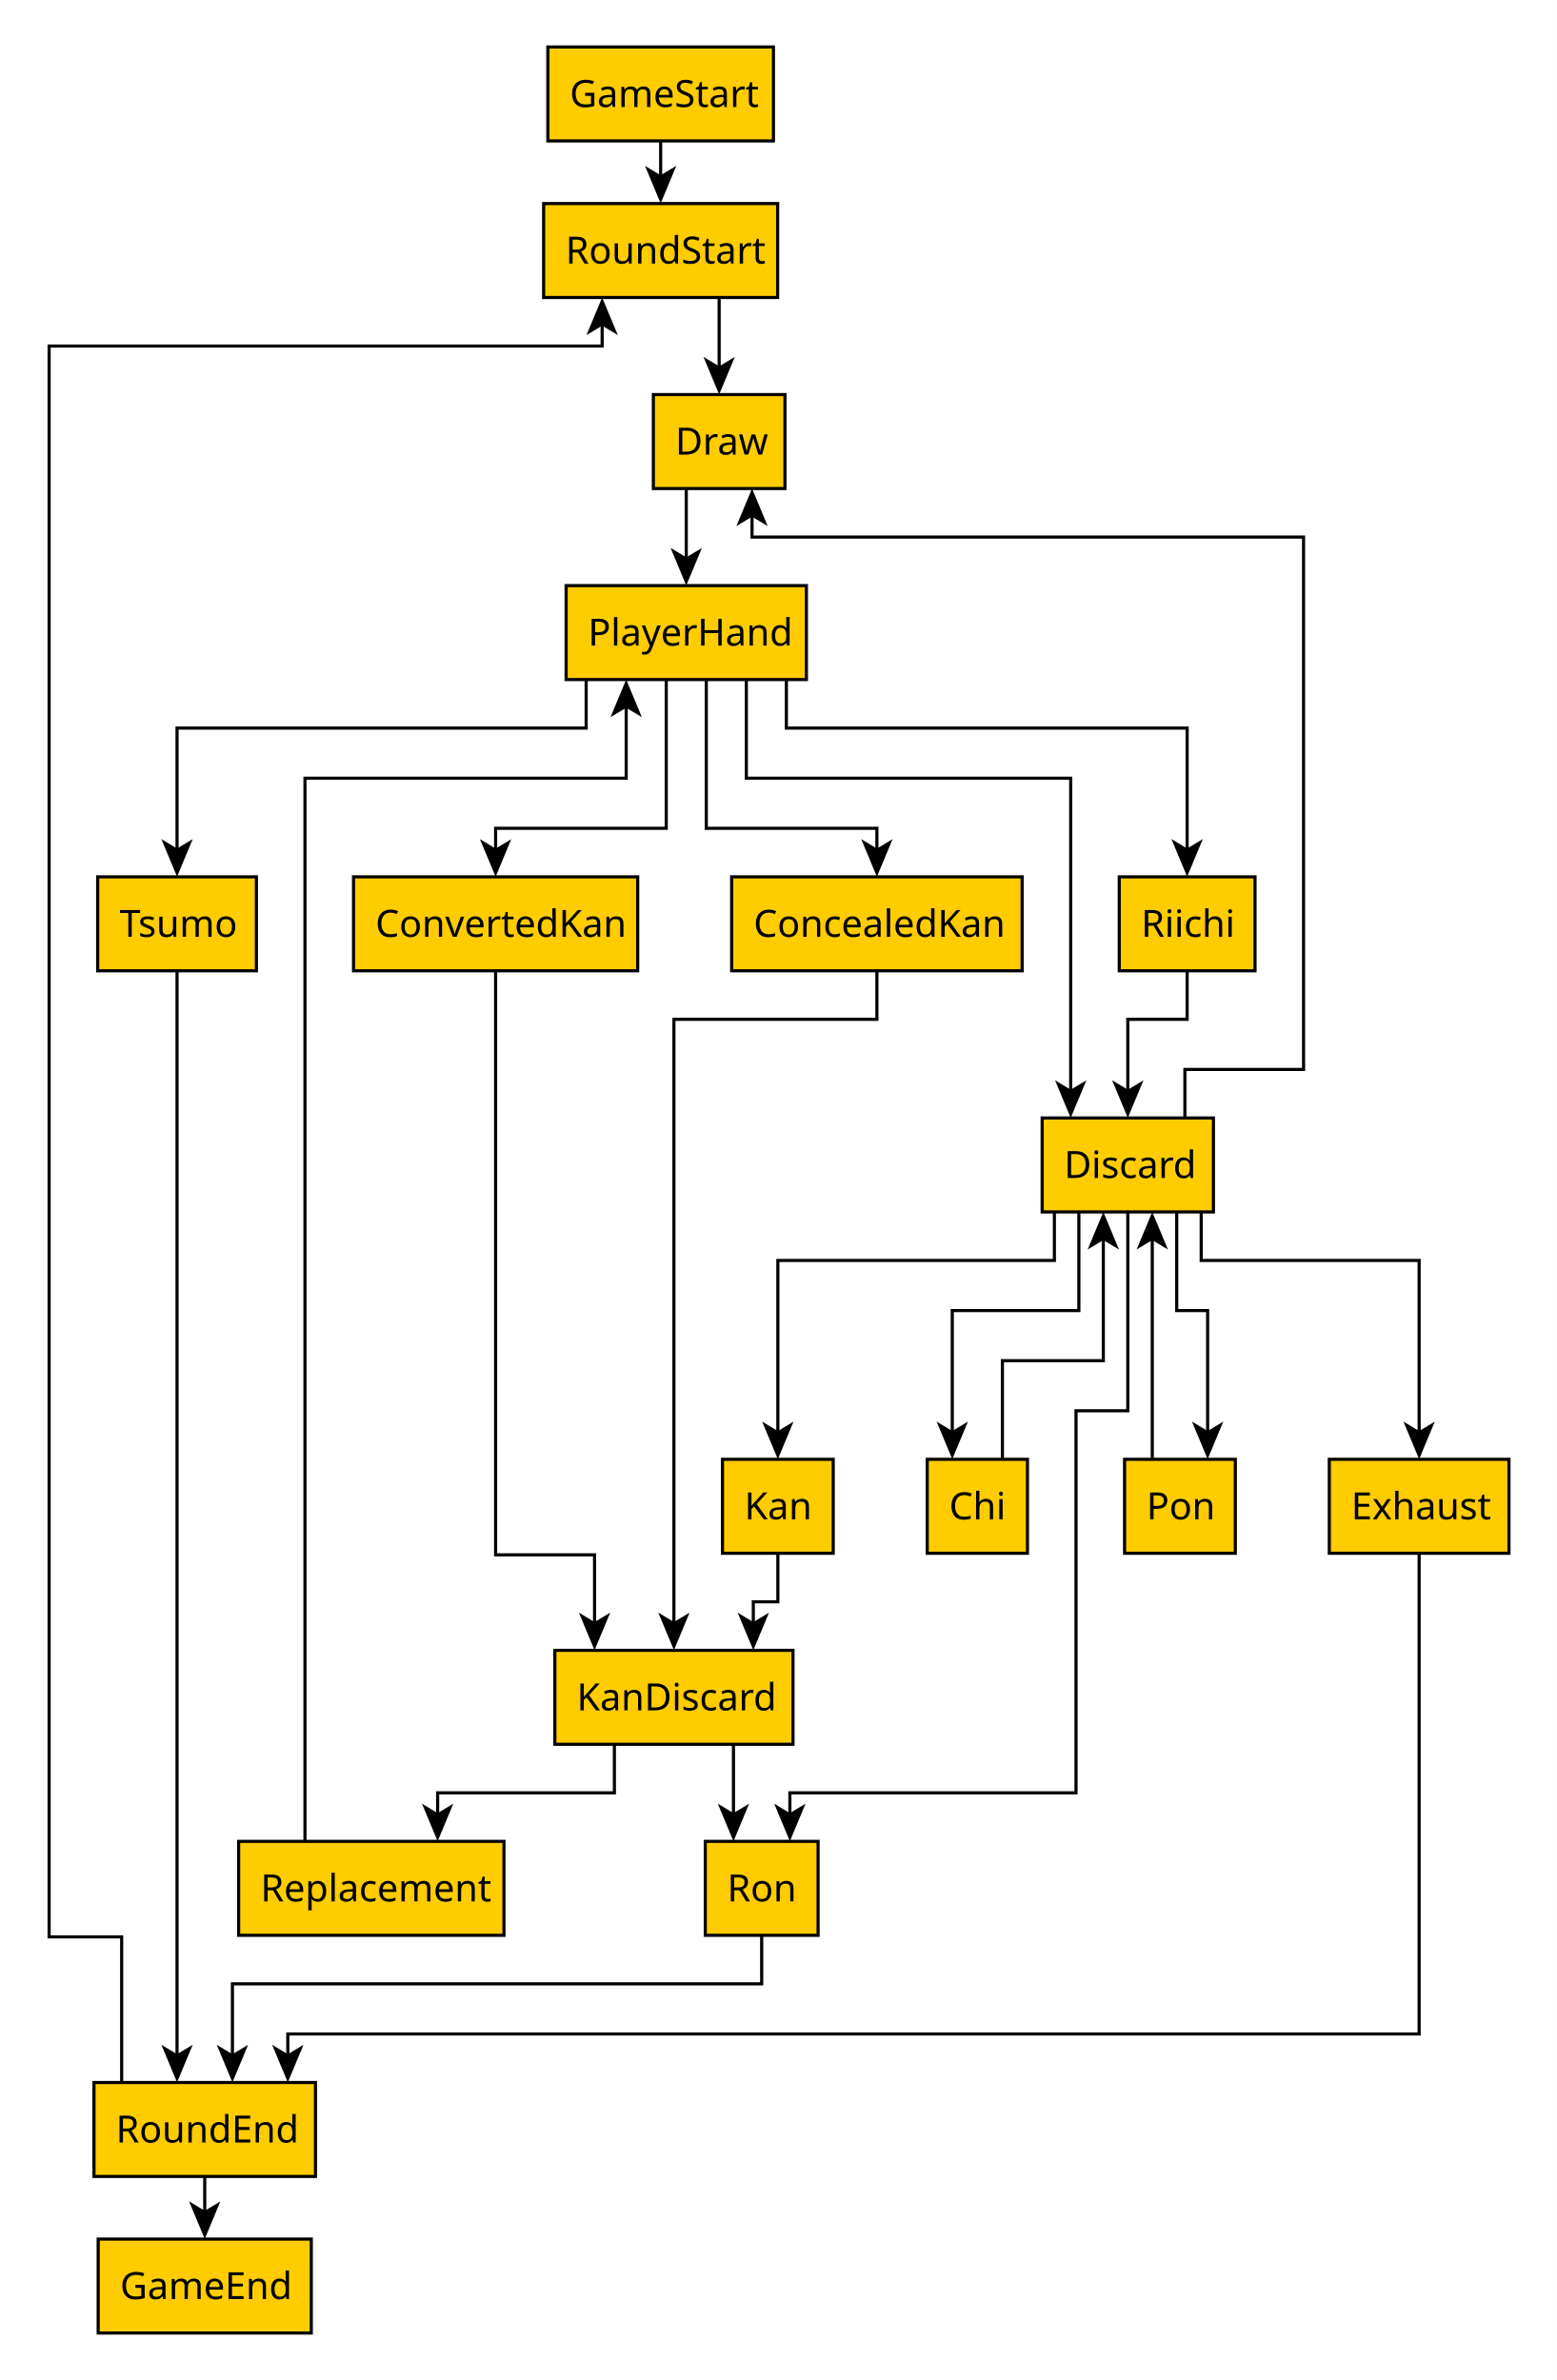
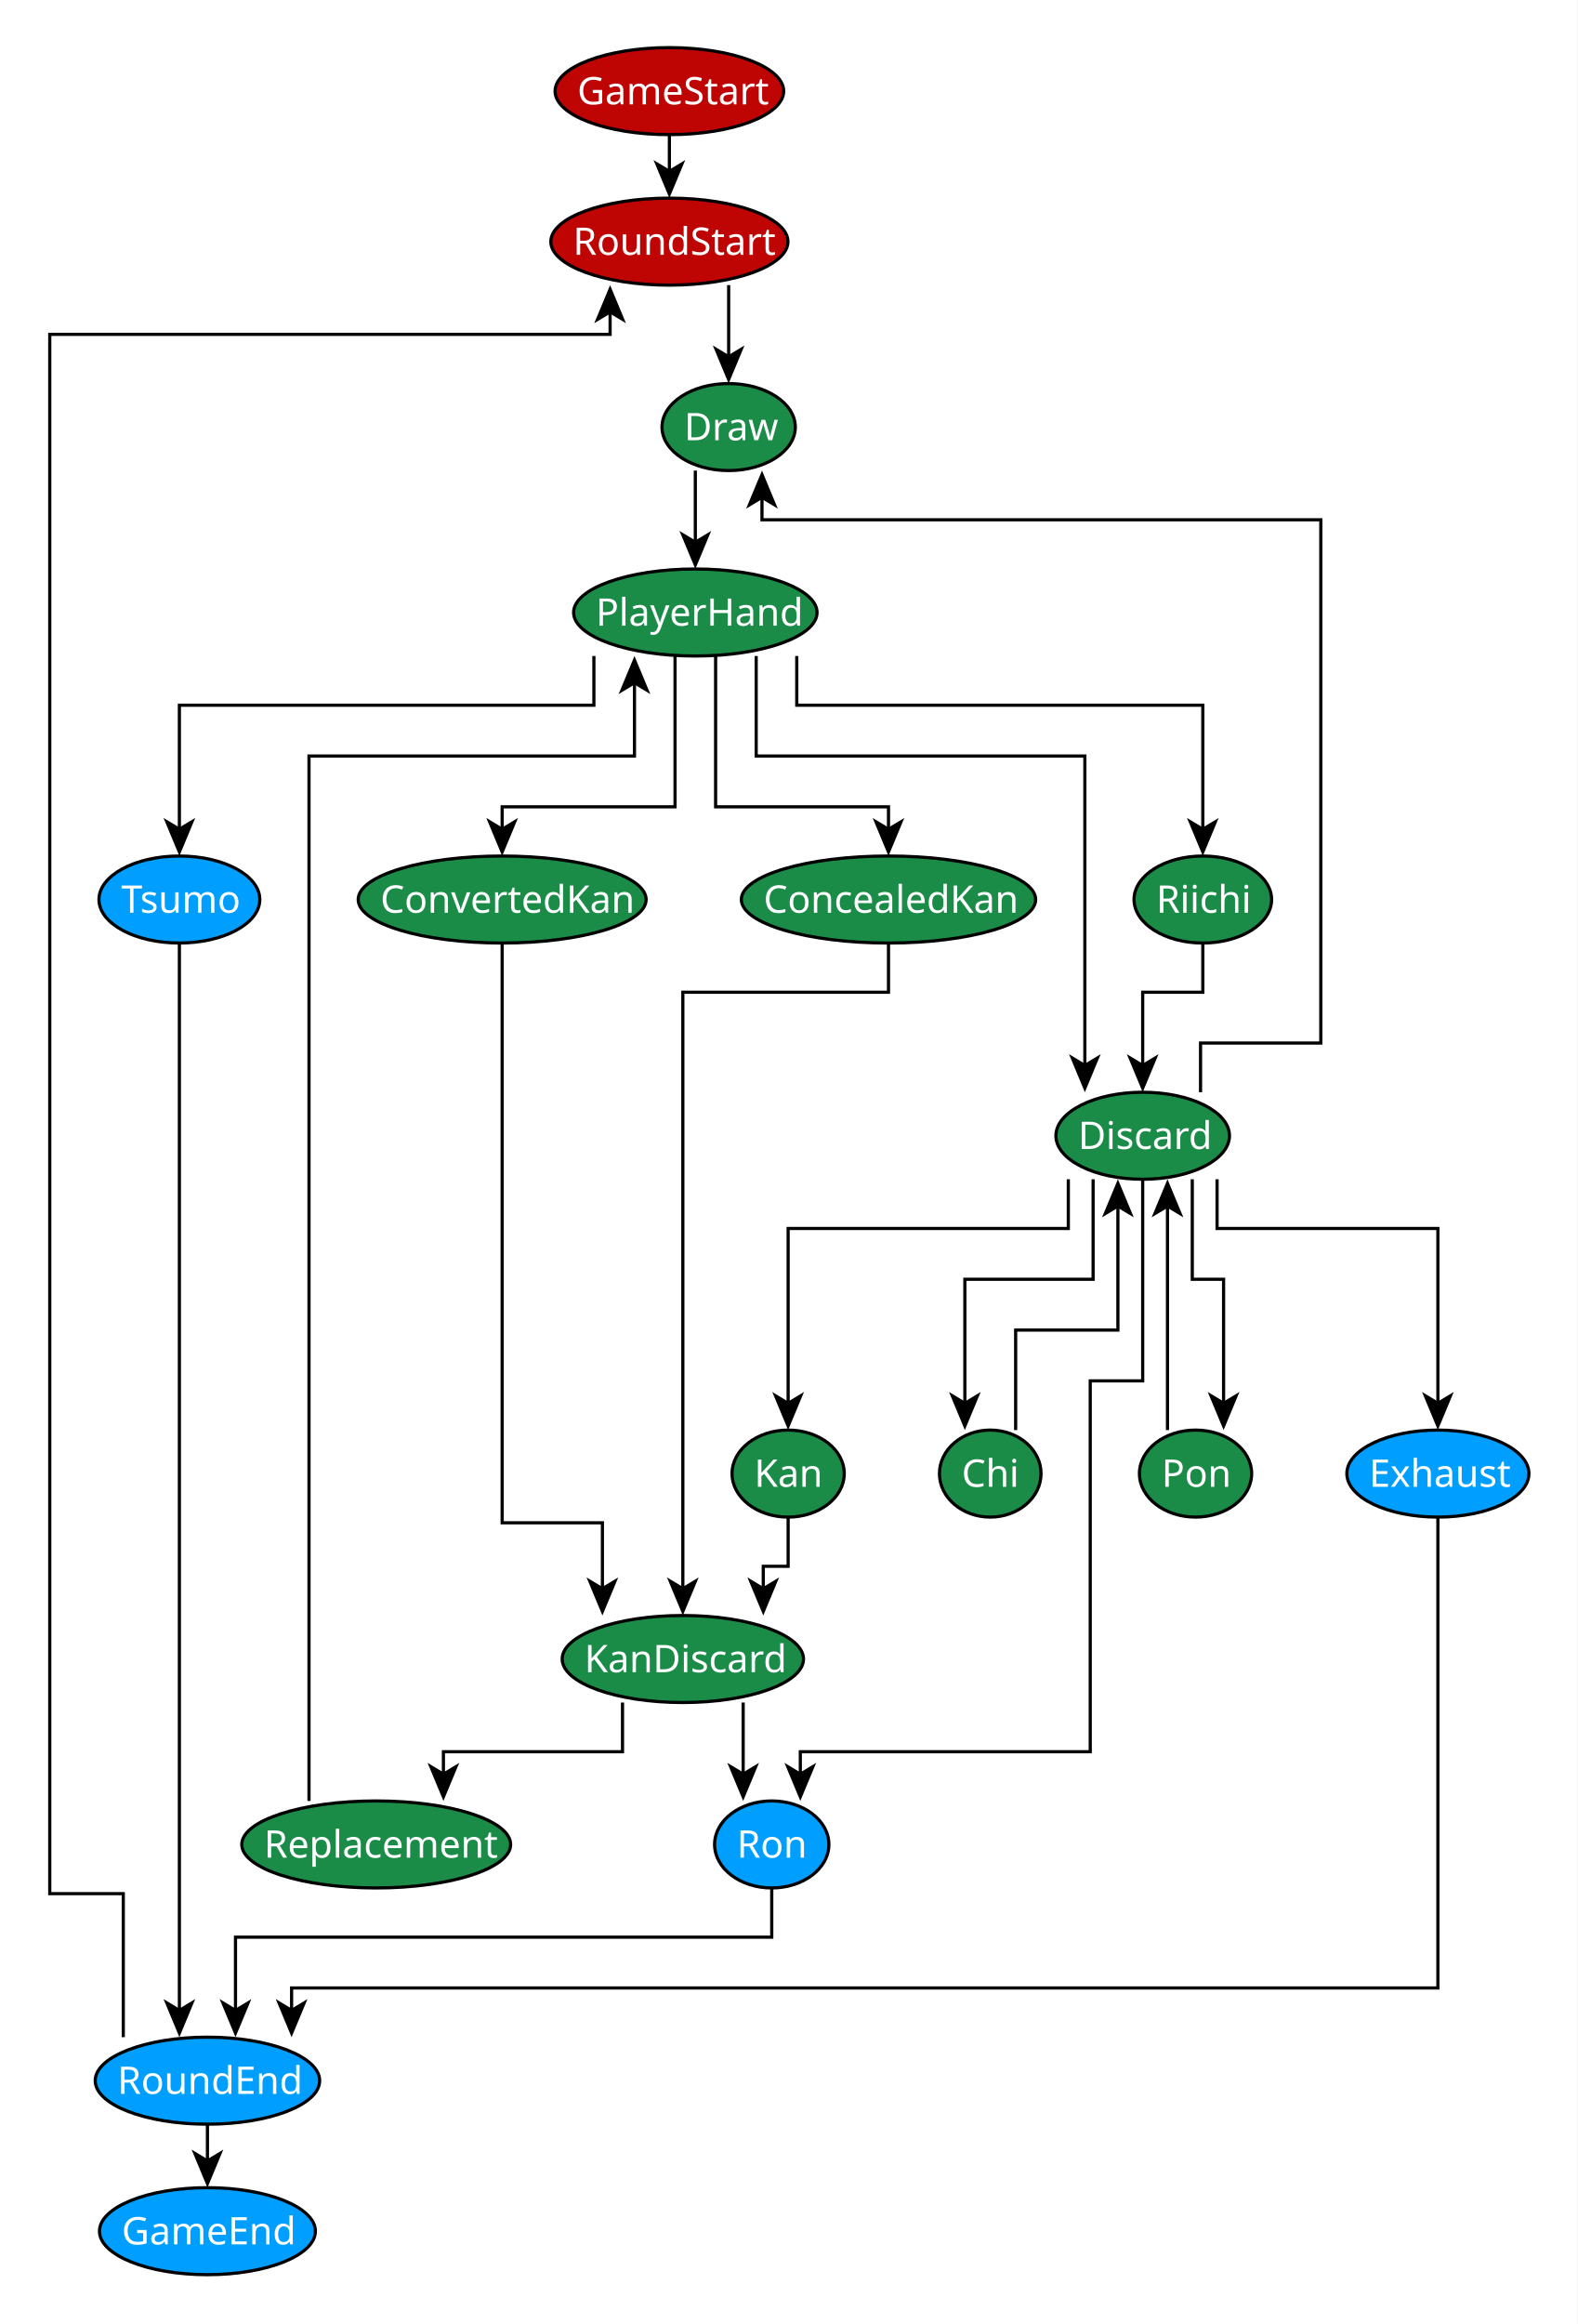
- <svg xmlns="http://www.w3.org/2000/svg" fill-opacity="1" color-rendering="auto" color-interpolation="auto" text-rendering="auto" stroke="black" stroke-linecap="square" width="497" stroke-miterlimit="10" shape-rendering="auto" stroke-opacity="1" fill="black" stroke-dasharray="none" font-weight="normal" stroke-width="1" height="760" font-family="'Dialog'" font-style="normal" stroke-linejoin="miter" font-size="12px" stroke-dashoffset="0" image-rendering="auto">
+ <svg xmlns="http://www.w3.org/2000/svg" fill-opacity="1" color-rendering="auto" color-interpolation="auto" text-rendering="auto" stroke="black" stroke-linecap="square" width="497" stroke-miterlimit="10" shape-rendering="auto" stroke-opacity="1" fill="black" stroke-dasharray="none" font-weight="normal" stroke-width="1" height="732" font-family="'Dialog'" font-style="normal" stroke-linejoin="miter" font-size="12px" stroke-dashoffset="0" image-rendering="auto">
  <defs id="genericDefs" />
  <g>
    <defs id="defs1">
      <clipPath clipPathUnits="userSpaceOnUse" id="clipPath1">
-         <path d="M0 0 L497 0 L497 760 L0 760 L0 0 Z" />
+         <path d="M0 0 L497 0 L497 732 L0 732 L0 0 Z" />
      </clipPath>
      <clipPath clipPathUnits="userSpaceOnUse" id="clipPath2">
-         <path d="M-10 -15 L487 -15 L487 745 L-10 745 L-10 -15 Z" />
+         <path d="M-10 -15 L487 -15 L487 717 L-10 717 L-10 -15 Z" />
      </clipPath>
    </defs>
    <g fill="white" text-rendering="geometricPrecision" shape-rendering="geometricPrecision" transform="translate(10,15)" stroke="white">
-       <rect x="-10" width="497" height="760" y="-15" clip-path="url(#clipPath2)" stroke="none" />
+       <rect x="-10" width="497" height="732" y="-15" clip-path="url(#clipPath2)" stroke="none" />
    </g>
-     <g fill="rgb(255,204,0)" text-rendering="geometricPrecision" shape-rendering="geometricPrecision" transform="matrix(1,0,0,1,10,15)" stroke="rgb(255,204,0)">
-       <rect x="164.889" width="72.019" height="30" y="0" clip-path="url(#clipPath2)" stroke="none" />
+     <g fill="rgb(191,4,4)" text-rendering="geometricPrecision" shape-rendering="geometricPrecision" transform="matrix(1,0,0,1,10,15)" stroke="rgb(191,4,4)">
+       <ellipse rx="36.01" ry="13.703" clip-path="url(#clipPath2)" cx="200.899" cy="13.703" stroke="none" />
    </g>
    <g text-rendering="geometricPrecision" stroke-miterlimit="1.45" shape-rendering="geometricPrecision" transform="matrix(1,0,0,1,10,15)" stroke-linecap="butt">
-       <rect fill="none" x="164.889" width="72.019" height="30" y="0" clip-path="url(#clipPath2)" />
-       <text x="171.889" xml:space="preserve" y="19.16" clip-path="url(#clipPath2)" font-family="sans-serif" stroke="none">GameStart</text>
+       <ellipse rx="36.01" fill="none" ry="13.703" clip-path="url(#clipPath2)" cx="200.899" cy="13.703" />
+       <text x="171.889" y="17.863" clip-path="url(#clipPath2)" fill="white" font-family="sans-serif" stroke="none" xml:space="preserve">GameStart</text>
    </g>
-     <g fill="rgb(255,204,0)" text-rendering="geometricPrecision" shape-rendering="geometricPrecision" transform="matrix(1,0,0,1,10,15)" stroke="rgb(255,204,0)">
-       <rect x="21.342" width="68.029" height="30" y="700" clip-path="url(#clipPath2)" stroke="none" />
+     <g fill="rgb(0,158,255)" text-rendering="geometricPrecision" shape-rendering="geometricPrecision" transform="matrix(1,0,0,1,10,15)" stroke="rgb(0,158,255)">
+       <ellipse rx="34.015" ry="13.703" clip-path="url(#clipPath2)" cx="55.357" cy="687.766" stroke="none" />
    </g>
    <g text-rendering="geometricPrecision" stroke-miterlimit="1.45" shape-rendering="geometricPrecision" transform="matrix(1,0,0,1,10,15)" stroke-linecap="butt">
-       <rect fill="none" x="21.342" width="68.029" height="30" y="700" clip-path="url(#clipPath2)" />
-       <text x="28.342" xml:space="preserve" y="719.16" clip-path="url(#clipPath2)" font-family="sans-serif" stroke="none">GameEnd</text>
+       <ellipse rx="34.015" fill="none" ry="13.703" clip-path="url(#clipPath2)" cx="55.357" cy="687.766" />
+       <text x="28.342" y="691.926" clip-path="url(#clipPath2)" fill="white" font-family="sans-serif" stroke="none" xml:space="preserve">GameEnd</text>
    </g>
-     <g fill="rgb(255,204,0)" text-rendering="geometricPrecision" shape-rendering="geometricPrecision" transform="matrix(1,0,0,1,10,15)" stroke="rgb(255,204,0)">
-       <rect x="220.639" width="35.352" height="30" y="451" clip-path="url(#clipPath2)" stroke="none" />
+     <g fill="rgb(27,140,72)" text-rendering="geometricPrecision" shape-rendering="geometricPrecision" transform="matrix(1,0,0,1,10,15)" stroke="rgb(27,140,72)">
+       <ellipse rx="17.676" ry="13.703" clip-path="url(#clipPath2)" cx="238.315" cy="449.141" stroke="none" />
    </g>
    <g text-rendering="geometricPrecision" stroke-miterlimit="1.45" shape-rendering="geometricPrecision" transform="matrix(1,0,0,1,10,15)" stroke-linecap="butt">
-       <rect fill="none" x="220.639" width="35.352" height="30" y="451" clip-path="url(#clipPath2)" />
-       <text x="227.639" xml:space="preserve" y="470.16" clip-path="url(#clipPath2)" font-family="sans-serif" stroke="none">Kan</text>
+       <ellipse rx="17.676" fill="none" ry="13.703" clip-path="url(#clipPath2)" cx="238.315" cy="449.141" />
+       <text x="227.639" y="453.301" clip-path="url(#clipPath2)" fill="white" font-family="sans-serif" stroke="none" xml:space="preserve">Kan</text>
    </g>
-     <g fill="rgb(255,204,0)" text-rendering="geometricPrecision" shape-rendering="geometricPrecision" transform="matrix(1,0,0,1,10,15)" stroke="rgb(255,204,0)">
-       <rect x="167.126" width="76.027" height="30" y="512" clip-path="url(#clipPath2)" stroke="none" />
+     <g fill="rgb(27,140,72)" text-rendering="geometricPrecision" shape-rendering="geometricPrecision" transform="matrix(1,0,0,1,10,15)" stroke="rgb(27,140,72)">
+       <ellipse rx="38.014" ry="13.703" clip-path="url(#clipPath2)" cx="205.139" cy="507.547" stroke="none" />
    </g>
    <g text-rendering="geometricPrecision" stroke-miterlimit="1.45" shape-rendering="geometricPrecision" transform="matrix(1,0,0,1,10,15)" stroke-linecap="butt">
-       <rect fill="none" x="167.126" width="76.027" height="30" y="512" clip-path="url(#clipPath2)" />
-       <text x="174.126" xml:space="preserve" y="531.16" clip-path="url(#clipPath2)" font-family="sans-serif" stroke="none">KanDiscard</text>
+       <ellipse rx="38.014" fill="none" ry="13.703" clip-path="url(#clipPath2)" cx="205.139" cy="507.547" />
+       <text x="174.126" y="511.707" clip-path="url(#clipPath2)" fill="white" font-family="sans-serif" stroke="none" xml:space="preserve">KanDiscard</text>
    </g>
-     <g fill="rgb(255,204,0)" text-rendering="geometricPrecision" shape-rendering="geometricPrecision" transform="matrix(1,0,0,1,10,15)" stroke="rgb(255,204,0)">
-       <rect x="223.572" width="92.727" height="30" y="265" clip-path="url(#clipPath2)" stroke="none" />
+     <g fill="rgb(27,140,72)" text-rendering="geometricPrecision" shape-rendering="geometricPrecision" transform="matrix(1,0,0,1,10,15)" stroke="rgb(27,140,72)">
+       <ellipse rx="46.363" ry="13.703" clip-path="url(#clipPath2)" cx="269.935" cy="268.328" stroke="none" />
    </g>
    <g text-rendering="geometricPrecision" stroke-miterlimit="1.45" shape-rendering="geometricPrecision" transform="matrix(1,0,0,1,10,15)" stroke-linecap="butt">
-       <rect fill="none" x="223.572" width="92.727" height="30" y="265" clip-path="url(#clipPath2)" />
-       <text x="230.572" xml:space="preserve" y="284.16" clip-path="url(#clipPath2)" font-family="sans-serif" stroke="none">ConcealedKan</text>
+       <ellipse rx="46.363" fill="none" ry="13.703" clip-path="url(#clipPath2)" cx="269.935" cy="268.328" />
+       <text x="230.572" y="272.488" clip-path="url(#clipPath2)" fill="white" font-family="sans-serif" stroke="none" xml:space="preserve">ConcealedKan</text>
    </g>
-     <g fill="rgb(255,204,0)" text-rendering="geometricPrecision" shape-rendering="geometricPrecision" transform="matrix(1,0,0,1,10,15)" stroke="rgb(255,204,0)">
-       <rect x="102.855" width="90.717" height="30" y="265" clip-path="url(#clipPath2)" stroke="none" />
+     <g fill="rgb(27,140,72)" text-rendering="geometricPrecision" shape-rendering="geometricPrecision" transform="matrix(1,0,0,1,10,15)" stroke="rgb(27,140,72)">
+       <ellipse rx="45.358" ry="13.703" clip-path="url(#clipPath2)" cx="148.214" cy="268.328" stroke="none" />
    </g>
    <g text-rendering="geometricPrecision" stroke-miterlimit="1.45" shape-rendering="geometricPrecision" transform="matrix(1,0,0,1,10,15)" stroke-linecap="butt">
-       <rect fill="none" x="102.855" width="90.717" height="30" y="265" clip-path="url(#clipPath2)" />
-       <text x="109.855" xml:space="preserve" y="284.16" clip-path="url(#clipPath2)" font-family="sans-serif" stroke="none">ConvertedKan</text>
+       <ellipse rx="45.358" fill="none" ry="13.703" clip-path="url(#clipPath2)" cx="148.214" cy="268.328" />
+       <text x="109.855" y="272.488" clip-path="url(#clipPath2)" fill="white" font-family="sans-serif" stroke="none" xml:space="preserve">ConvertedKan</text>
    </g>
-     <g fill="rgb(255,204,0)" text-rendering="geometricPrecision" shape-rendering="geometricPrecision" transform="matrix(1,0,0,1,10,15)" stroke="rgb(255,204,0)">
-       <rect x="66.178" width="84.705" height="30" y="573" clip-path="url(#clipPath2)" stroke="none" />
+     <g fill="rgb(27,140,72)" text-rendering="geometricPrecision" shape-rendering="geometricPrecision" transform="matrix(1,0,0,1,10,15)" stroke="rgb(27,140,72)">
+       <ellipse rx="42.352" ry="13.703" clip-path="url(#clipPath2)" cx="108.531" cy="565.953" stroke="none" />
    </g>
    <g text-rendering="geometricPrecision" stroke-miterlimit="1.45" shape-rendering="geometricPrecision" transform="matrix(1,0,0,1,10,15)" stroke-linecap="butt">
-       <rect fill="none" x="66.178" width="84.705" height="30" y="573" clip-path="url(#clipPath2)" />
-       <text x="73.178" xml:space="preserve" y="592.16" clip-path="url(#clipPath2)" font-family="sans-serif" stroke="none">Replacement</text>
+       <ellipse rx="42.352" fill="none" ry="13.703" clip-path="url(#clipPath2)" cx="108.531" cy="565.953" />
+       <text x="73.178" y="570.113" clip-path="url(#clipPath2)" fill="white" font-family="sans-serif" stroke="none" xml:space="preserve">Replacement</text>
    </g>
-     <g fill="rgb(255,204,0)" text-rendering="geometricPrecision" shape-rendering="geometricPrecision" transform="matrix(1,0,0,1,10,15)" stroke="rgb(255,204,0)">
-       <rect x="215.143" width="36.014" height="30" y="573" clip-path="url(#clipPath2)" stroke="none" />
+     <g fill="rgb(0,158,255)" text-rendering="geometricPrecision" shape-rendering="geometricPrecision" transform="matrix(1,0,0,1,10,15)" stroke="rgb(0,158,255)">
+       <ellipse rx="18.007" ry="13.703" clip-path="url(#clipPath2)" cx="233.15" cy="565.953" stroke="none" />
    </g>
    <g text-rendering="geometricPrecision" stroke-miterlimit="1.45" shape-rendering="geometricPrecision" transform="matrix(1,0,0,1,10,15)" stroke-linecap="butt">
-       <rect fill="none" x="215.143" width="36.014" height="30" y="573" clip-path="url(#clipPath2)" />
-       <text x="222.143" xml:space="preserve" y="592.16" clip-path="url(#clipPath2)" font-family="sans-serif" stroke="none">Ron</text>
+       <ellipse rx="18.007" fill="none" ry="13.703" clip-path="url(#clipPath2)" cx="233.15" cy="565.953" />
+       <text x="222.143" y="570.113" clip-path="url(#clipPath2)" fill="white" font-family="sans-serif" stroke="none" xml:space="preserve">Ron</text>
    </g>
-     <g fill="rgb(255,204,0)" text-rendering="geometricPrecision" shape-rendering="geometricPrecision" transform="matrix(1,0,0,1,10,15)" stroke="rgb(255,204,0)">
-       <rect x="198.574" width="42.002" height="30" y="111" clip-path="url(#clipPath2)" stroke="none" />
+     <g fill="rgb(27,140,72)" text-rendering="geometricPrecision" shape-rendering="geometricPrecision" transform="matrix(1,0,0,1,10,15)" stroke="rgb(27,140,72)">
+       <ellipse rx="21.001" ry="13.703" clip-path="url(#clipPath2)" cx="219.575" cy="119.516" stroke="none" />
    </g>
    <g text-rendering="geometricPrecision" stroke-miterlimit="1.45" shape-rendering="geometricPrecision" transform="matrix(1,0,0,1,10,15)" stroke-linecap="butt">
-       <rect fill="none" x="198.574" width="42.002" height="30" y="111" clip-path="url(#clipPath2)" />
-       <text x="205.574" xml:space="preserve" y="130.16" clip-path="url(#clipPath2)" font-family="sans-serif" stroke="none">Draw</text>
+       <ellipse rx="21.001" fill="none" ry="13.703" clip-path="url(#clipPath2)" cx="219.575" cy="119.516" />
+       <text x="205.574" y="123.676" clip-path="url(#clipPath2)" fill="white" font-family="sans-serif" stroke="none" xml:space="preserve">Draw</text>
    </g>
-     <g fill="rgb(255,204,0)" text-rendering="geometricPrecision" shape-rendering="geometricPrecision" transform="matrix(1,0,0,1,10,15)" stroke="rgb(255,204,0)">
-       <rect x="170.724" width="76.701" height="30" y="172" clip-path="url(#clipPath2)" stroke="none" />
+     <g fill="rgb(27,140,72)" text-rendering="geometricPrecision" shape-rendering="geometricPrecision" transform="matrix(1,0,0,1,10,15)" stroke="rgb(27,140,72)">
+       <ellipse rx="38.351" ry="13.703" clip-path="url(#clipPath2)" cx="209.074" cy="177.922" stroke="none" />
    </g>
    <g text-rendering="geometricPrecision" stroke-miterlimit="1.45" shape-rendering="geometricPrecision" transform="matrix(1,0,0,1,10,15)" stroke-linecap="butt">
-       <rect fill="none" x="170.724" width="76.701" height="30" y="172" clip-path="url(#clipPath2)" />
-       <text x="177.724" xml:space="preserve" y="191.16" clip-path="url(#clipPath2)" font-family="sans-serif" stroke="none">PlayerHand</text>
+       <ellipse rx="38.351" fill="none" ry="13.703" clip-path="url(#clipPath2)" cx="209.074" cy="177.922" />
+       <text x="177.724" y="182.082" clip-path="url(#clipPath2)" fill="white" font-family="sans-serif" stroke="none" xml:space="preserve">PlayerHand</text>
    </g>
-     <g fill="rgb(255,204,0)" text-rendering="geometricPrecision" shape-rendering="geometricPrecision" transform="matrix(1,0,0,1,10,15)" stroke="rgb(255,204,0)">
-       <rect x="348.997" width="35.352" height="30" y="451" clip-path="url(#clipPath2)" stroke="none" />
+     <g fill="rgb(27,140,72)" text-rendering="geometricPrecision" shape-rendering="geometricPrecision" transform="matrix(1,0,0,1,10,15)" stroke="rgb(27,140,72)">
+       <ellipse rx="17.676" ry="13.703" clip-path="url(#clipPath2)" cx="366.673" cy="449.141" stroke="none" />
    </g>
    <g text-rendering="geometricPrecision" stroke-miterlimit="1.45" shape-rendering="geometricPrecision" transform="matrix(1,0,0,1,10,15)" stroke-linecap="butt">
-       <rect fill="none" x="348.997" width="35.352" height="30" y="451" clip-path="url(#clipPath2)" />
-       <text x="355.997" xml:space="preserve" y="470.16" clip-path="url(#clipPath2)" font-family="sans-serif" stroke="none">Pon</text>
+       <ellipse rx="17.676" fill="none" ry="13.703" clip-path="url(#clipPath2)" cx="366.673" cy="449.141" />
+       <text x="355.997" y="453.301" clip-path="url(#clipPath2)" fill="white" font-family="sans-serif" stroke="none" xml:space="preserve">Pon</text>
    </g>
-     <g fill="rgb(255,204,0)" text-rendering="geometricPrecision" shape-rendering="geometricPrecision" transform="matrix(1,0,0,1,10,15)" stroke="rgb(255,204,0)">
-       <rect x="322.686" width="54.676" height="30" y="342" clip-path="url(#clipPath2)" stroke="none" />
+     <g fill="rgb(27,140,72)" text-rendering="geometricPrecision" shape-rendering="geometricPrecision" transform="matrix(1,0,0,1,10,15)" stroke="rgb(27,140,72)">
+       <ellipse rx="27.338" ry="13.703" clip-path="url(#clipPath2)" cx="350.024" cy="342.734" stroke="none" />
    </g>
    <g text-rendering="geometricPrecision" stroke-miterlimit="1.45" shape-rendering="geometricPrecision" transform="matrix(1,0,0,1,10,15)" stroke-linecap="butt">
-       <rect fill="none" x="322.686" width="54.676" height="30" y="342" clip-path="url(#clipPath2)" />
-       <text x="329.686" xml:space="preserve" y="361.16" clip-path="url(#clipPath2)" font-family="sans-serif" stroke="none">Discard</text>
+       <ellipse rx="27.338" fill="none" ry="13.703" clip-path="url(#clipPath2)" cx="350.024" cy="342.734" />
+       <text x="329.686" y="346.894" clip-path="url(#clipPath2)" fill="white" font-family="sans-serif" stroke="none" xml:space="preserve">Discard</text>
    </g>
-     <g fill="rgb(255,204,0)" text-rendering="geometricPrecision" shape-rendering="geometricPrecision" transform="matrix(1,0,0,1,10,15)" stroke="rgb(255,204,0)">
-       <rect x="285.991" width="32.006" height="30" y="451" clip-path="url(#clipPath2)" stroke="none" />
+     <g fill="rgb(27,140,72)" text-rendering="geometricPrecision" shape-rendering="geometricPrecision" transform="matrix(1,0,0,1,10,15)" stroke="rgb(27,140,72)">
+       <ellipse rx="16.003" ry="13.703" clip-path="url(#clipPath2)" cx="301.994" cy="449.141" stroke="none" />
    </g>
    <g text-rendering="geometricPrecision" stroke-miterlimit="1.45" shape-rendering="geometricPrecision" transform="matrix(1,0,0,1,10,15)" stroke-linecap="butt">
-       <rect fill="none" x="285.991" width="32.006" height="30" y="451" clip-path="url(#clipPath2)" />
-       <text x="292.991" xml:space="preserve" y="470.16" clip-path="url(#clipPath2)" font-family="sans-serif" stroke="none">Chi</text>
+       <ellipse rx="16.003" fill="none" ry="13.703" clip-path="url(#clipPath2)" cx="301.994" cy="449.141" />
+       <text x="292.991" y="453.301" clip-path="url(#clipPath2)" fill="white" font-family="sans-serif" stroke="none" xml:space="preserve">Chi</text>
    </g>
-     <g fill="rgb(255,204,0)" text-rendering="geometricPrecision" shape-rendering="geometricPrecision" transform="matrix(1,0,0,1,10,15)" stroke="rgb(255,204,0)">
-       <rect x="347.299" width="43.338" height="30" y="265" clip-path="url(#clipPath2)" stroke="none" />
+     <g fill="rgb(27,140,72)" text-rendering="geometricPrecision" shape-rendering="geometricPrecision" transform="matrix(1,0,0,1,10,15)" stroke="rgb(27,140,72)">
+       <ellipse rx="21.669" ry="13.703" clip-path="url(#clipPath2)" cx="368.968" cy="268.328" stroke="none" />
    </g>
    <g text-rendering="geometricPrecision" stroke-miterlimit="1.45" shape-rendering="geometricPrecision" transform="matrix(1,0,0,1,10,15)" stroke-linecap="butt">
-       <rect fill="none" x="347.299" width="43.338" height="30" y="265" clip-path="url(#clipPath2)" />
-       <text x="354.299" xml:space="preserve" y="284.16" clip-path="url(#clipPath2)" font-family="sans-serif" stroke="none">Riichi</text>
+       <ellipse rx="21.669" fill="none" ry="13.703" clip-path="url(#clipPath2)" cx="368.968" cy="268.328" />
+       <text x="354.299" y="272.488" clip-path="url(#clipPath2)" fill="white" font-family="sans-serif" stroke="none" xml:space="preserve">Riichi</text>
    </g>
-     <g fill="rgb(255,204,0)" text-rendering="geometricPrecision" shape-rendering="geometricPrecision" transform="matrix(1,0,0,1,10,15)" stroke="rgb(255,204,0)">
-       <rect x="414.349" width="57.359" height="30" y="451" clip-path="url(#clipPath2)" stroke="none" />
+     <g fill="rgb(0,158,255)" text-rendering="geometricPrecision" shape-rendering="geometricPrecision" transform="matrix(1,0,0,1,10,15)" stroke="rgb(0,158,255)">
+       <ellipse rx="28.68" ry="13.703" clip-path="url(#clipPath2)" cx="443.029" cy="449.141" stroke="none" />
    </g>
    <g text-rendering="geometricPrecision" stroke-miterlimit="1.45" shape-rendering="geometricPrecision" transform="matrix(1,0,0,1,10,15)" stroke-linecap="butt">
-       <rect fill="none" x="414.349" width="57.359" height="30" y="451" clip-path="url(#clipPath2)" />
-       <text x="421.349" xml:space="preserve" y="470.16" clip-path="url(#clipPath2)" font-family="sans-serif" stroke="none">Exhaust</text>
+       <ellipse rx="28.68" fill="none" ry="13.703" clip-path="url(#clipPath2)" cx="443.029" cy="449.141" />
+       <text x="421.349" y="453.301" clip-path="url(#clipPath2)" fill="white" font-family="sans-serif" stroke="none" xml:space="preserve">Exhaust</text>
    </g>
-     <g fill="rgb(255,204,0)" text-rendering="geometricPrecision" shape-rendering="geometricPrecision" transform="matrix(1,0,0,1,10,15)" stroke="rgb(255,204,0)">
-       <rect x="20" width="70.713" height="30" y="650" clip-path="url(#clipPath2)" stroke="none" />
+     <g fill="rgb(0,158,255)" text-rendering="geometricPrecision" shape-rendering="geometricPrecision" transform="matrix(1,0,0,1,10,15)" stroke="rgb(0,158,255)">
+       <ellipse rx="35.356" ry="13.703" clip-path="url(#clipPath2)" cx="55.357" cy="640.359" stroke="none" />
    </g>
    <g text-rendering="geometricPrecision" stroke-miterlimit="1.45" shape-rendering="geometricPrecision" transform="matrix(1,0,0,1,10,15)" stroke-linecap="butt">
-       <rect fill="none" x="20" width="70.713" height="30" y="650" clip-path="url(#clipPath2)" />
-       <text x="27" xml:space="preserve" y="669.16" clip-path="url(#clipPath2)" font-family="sans-serif" stroke="none">RoundEnd</text>
+       <ellipse rx="35.356" fill="none" ry="13.703" clip-path="url(#clipPath2)" cx="55.357" cy="640.359" />
+       <text x="27" y="644.519" clip-path="url(#clipPath2)" fill="white" font-family="sans-serif" stroke="none" xml:space="preserve">RoundEnd</text>
    </g>
-     <g fill="rgb(255,204,0)" text-rendering="geometricPrecision" shape-rendering="geometricPrecision" transform="matrix(1,0,0,1,10,15)" stroke="rgb(255,204,0)">
-       <rect x="21.18" width="50.674" height="30" y="265" clip-path="url(#clipPath2)" stroke="none" />
+     <g fill="rgb(0,158,255)" text-rendering="geometricPrecision" shape-rendering="geometricPrecision" transform="matrix(1,0,0,1,10,15)" stroke="rgb(0,158,255)">
+       <ellipse rx="25.337" ry="13.703" clip-path="url(#clipPath2)" cx="46.517" cy="268.328" stroke="none" />
    </g>
    <g text-rendering="geometricPrecision" stroke-miterlimit="1.45" shape-rendering="geometricPrecision" transform="matrix(1,0,0,1,10,15)" stroke-linecap="butt">
-       <rect fill="none" x="21.18" width="50.674" height="30" y="265" clip-path="url(#clipPath2)" />
-       <text x="28.18" xml:space="preserve" y="284.16" clip-path="url(#clipPath2)" font-family="sans-serif" stroke="none">Tsumo</text>
+       <ellipse rx="25.337" fill="none" ry="13.703" clip-path="url(#clipPath2)" cx="46.517" cy="268.328" />
+       <text x="28.18" y="272.488" clip-path="url(#clipPath2)" fill="white" font-family="sans-serif" stroke="none" xml:space="preserve">Tsumo</text>
    </g>
-     <g fill="rgb(255,204,0)" text-rendering="geometricPrecision" shape-rendering="geometricPrecision" transform="matrix(1,0,0,1,10,15)" stroke="rgb(255,204,0)">
-       <rect x="163.547" width="74.703" height="30" y="50" clip-path="url(#clipPath2)" stroke="none" />
+     <g fill="rgb(191,4,4)" text-rendering="geometricPrecision" shape-rendering="geometricPrecision" transform="matrix(1,0,0,1,10,15)" stroke="rgb(191,4,4)">
+       <ellipse rx="37.352" ry="13.703" clip-path="url(#clipPath2)" cx="200.899" cy="61.109" stroke="none" />
    </g>
    <g text-rendering="geometricPrecision" stroke-miterlimit="1.45" shape-rendering="geometricPrecision" transform="matrix(1,0,0,1,10,15)" stroke-linecap="butt">
-       <rect fill="none" x="163.547" width="74.703" height="30" y="50" clip-path="url(#clipPath2)" />
-       <text x="170.547" xml:space="preserve" y="69.16" clip-path="url(#clipPath2)" font-family="sans-serif" stroke="none">RoundStart</text>
-       <path fill="none" d="M238.315 481 L238.315 496.5 L230.482 496.5 L230.482 503.97" clip-path="url(#clipPath2)" />
-       <path d="M230.482 511.97 L235.482 499.97 L230.482 502.97 L225.482 499.97 Z" clip-path="url(#clipPath2)" stroke="none" />
-       <path fill="none" d="M269.935 295 L269.935 310.5 L205.139 310.5 L205.139 503.951" clip-path="url(#clipPath2)" />
-       <path d="M205.139 511.951 L210.139 499.951 L205.139 502.951 L200.139 499.951 Z" clip-path="url(#clipPath2)" stroke="none" />
-       <path fill="none" d="M148.214 295 L148.214 481.5 L179.797 481.5 L179.797 503.97" clip-path="url(#clipPath2)" />
-       <path d="M179.797 511.97 L184.797 499.97 L179.797 502.97 L174.797 499.97 Z" clip-path="url(#clipPath2)" stroke="none" />
-       <path fill="none" d="M186.132 542 L186.132 557.5 L129.707 557.5 L129.707 564.97" clip-path="url(#clipPath2)" />
-       <path d="M129.707 572.97 L134.707 560.97 L129.707 563.97 L124.707 560.97 Z" clip-path="url(#clipPath2)" stroke="none" />
-       <path fill="none" d="M224.146 542 L224.146 564.97" clip-path="url(#clipPath2)" />
-       <path d="M224.146 572.97 L229.146 560.97 L224.146 563.97 L219.146 560.97 Z" clip-path="url(#clipPath2)" stroke="none" />
-       <path fill="none" d="M87.355 572.959 L87.355 233.5 L189.899 233.5 L189.899 210" clip-path="url(#clipPath2)" />
-       <path d="M189.899 202 L184.899 214 L189.899 211 L194.899 214 Z" clip-path="url(#clipPath2)" stroke="none" />
-       <path fill="none" d="M209.074 141 L209.074 163.97" clip-path="url(#clipPath2)" />
-       <path d="M209.074 171.97 L214.074 159.97 L209.074 162.97 L204.074 159.97 Z" clip-path="url(#clipPath2)" stroke="none" />
-       <path fill="none" d="M215.466 202 L215.466 249.5 L269.935 249.5 L269.935 256.97" clip-path="url(#clipPath2)" />
-       <path d="M269.935 264.97 L274.935 252.97 L269.935 255.97 L264.935 252.97 Z" clip-path="url(#clipPath2)" stroke="none" />
-       <path fill="none" d="M202.683 202 L202.683 249.5 L148.214 249.5 L148.214 256.97" clip-path="url(#clipPath2)" />
-       <path d="M148.214 264.97 L153.214 252.97 L148.214 255.97 L143.214 252.97 Z" clip-path="url(#clipPath2)" stroke="none" />
-       <path fill="none" d="M228.25 202 L228.25 233.5 L331.799 233.5 L331.799 333.974" clip-path="url(#clipPath2)" />
-       <path d="M331.799 341.974 L336.799 329.974 L331.799 332.974 L326.799 329.974 Z" clip-path="url(#clipPath2)" stroke="none" />
-       <path fill="none" d="M357.835 450.961 L357.835 380" clip-path="url(#clipPath2)" />
-       <path d="M357.835 372 L352.835 384 L357.835 381 L362.835 384 Z" clip-path="url(#clipPath2)" stroke="none" />
-       <path fill="none" d="M326.592 372 L326.592 387.5 L238.315 387.5 L238.315 442.969" clip-path="url(#clipPath2)" />
-       <path d="M238.315 450.969 L243.315 438.969 L238.315 441.969 L233.315 438.969 Z" clip-path="url(#clipPath2)" stroke="none" />
-       <path fill="none" d="M350.024 372 L350.024 435.5 L333.497 435.5 L333.497 557.5 L242.153 557.5 L242.153 564.97" clip-path="url(#clipPath2)" />
-       <path d="M242.153 572.97 L247.153 560.97 L242.153 563.97 L237.153 560.97 Z" clip-path="url(#clipPath2)" stroke="none" />
-       <path fill="none" d="M368.25 341.97 L368.25 326.5 L406.137 326.5 L406.137 156.5 L230.075 156.5 L230.075 149" clip-path="url(#clipPath2)" />
-       <path d="M230.075 141 L225.075 153 L230.075 150 L235.075 153 Z" clip-path="url(#clipPath2)" stroke="none" />
-       <path fill="none" d="M365.646 372 L365.646 403.5 L375.511 403.5 L375.511 442.954" clip-path="url(#clipPath2)" />
-       <path d="M375.511 450.954 L380.511 438.954 L375.511 441.954 L370.511 438.954 Z" clip-path="url(#clipPath2)" stroke="none" />
-       <path fill="none" d="M334.403 372 L334.403 403.5 L293.993 403.5 L293.993 442.954" clip-path="url(#clipPath2)" />
-       <path d="M293.993 450.954 L298.993 438.954 L293.993 441.954 L288.993 438.954 Z" clip-path="url(#clipPath2)" stroke="none" />
-       <path fill="none" d="M309.995 450.969 L309.995 419.5 L342.213 419.5 L342.213 380" clip-path="url(#clipPath2)" />
-       <path d="M342.213 372 L337.213 384 L342.213 381 L347.213 384 Z" clip-path="url(#clipPath2)" stroke="none" />
-       <path fill="none" d="M241.033 202 L241.033 217.5 L368.968 217.5 L368.968 256.954" clip-path="url(#clipPath2)" />
-       <path d="M368.968 264.954 L373.968 252.954 L368.968 255.954 L363.968 252.954 Z" clip-path="url(#clipPath2)" stroke="none" />
-       <path fill="none" d="M368.968 295 L368.968 310.5 L350.024 310.5 L350.024 333.969" clip-path="url(#clipPath2)" />
-       <path d="M350.024 341.969 L355.024 329.969 L350.024 332.969 L345.024 329.969 Z" clip-path="url(#clipPath2)" stroke="none" />
-       <path fill="none" d="M373.457 372 L373.457 387.5 L443.029 387.5 L443.029 442.969" clip-path="url(#clipPath2)" />
-       <path d="M443.029 450.969 L448.029 438.969 L443.029 441.969 L438.029 438.969 Z" clip-path="url(#clipPath2)" stroke="none" />
-       <path fill="none" d="M233.15 603 L233.15 618.5 L64.196 618.5 L64.196 641.969" clip-path="url(#clipPath2)" />
-       <path d="M64.196 649.969 L69.196 637.969 L64.196 640.969 L59.196 637.969 Z" clip-path="url(#clipPath2)" stroke="none" />
-       <path fill="none" d="M443.029 481 L443.029 634.5 L81.874 634.5 L81.874 641.97" clip-path="url(#clipPath2)" />
-       <path d="M81.874 649.97 L86.874 637.97 L81.874 640.97 L76.874 637.97 Z" clip-path="url(#clipPath2)" stroke="none" />
-       <path fill="none" d="M55.357 680 L55.357 691.961" clip-path="url(#clipPath2)" />
-       <path d="M55.357 699.961 L60.357 687.961 L55.357 690.961 L50.357 687.961 Z" clip-path="url(#clipPath2)" stroke="none" />
-       <path fill="none" d="M177.116 202 L177.116 217.5 L46.517 217.5 L46.517 256.954" clip-path="url(#clipPath2)" />
-       <path d="M46.517 264.954 L51.517 252.954 L46.517 255.954 L41.517 252.954 Z" clip-path="url(#clipPath2)" stroke="none" />
-       <path fill="none" d="M46.517 295 L46.518 641.957" clip-path="url(#clipPath2)" />
-       <path d="M46.518 649.957 L51.518 637.957 L46.518 640.957 L41.518 637.957 Z" clip-path="url(#clipPath2)" stroke="none" />
-       <path fill="none" d="M200.899 30 L200.899 41.961" clip-path="url(#clipPath2)" />
-       <path d="M200.899 49.961 L205.899 37.961 L200.899 40.961 L195.899 37.961 Z" clip-path="url(#clipPath2)" stroke="none" />
-       <path fill="none" d="M28.839 649.955 L28.839 603.5 L5.68 603.5 L5.68 95.5 L182.223 95.5 L182.223 88" clip-path="url(#clipPath2)" />
-       <path d="M182.223 80 L177.223 92 L182.223 89 L187.223 92 Z" clip-path="url(#clipPath2)" stroke="none" />
-       <path fill="none" d="M219.575 80 L219.575 102.97" clip-path="url(#clipPath2)" />
-       <path d="M219.575 110.97 L224.575 98.97 L219.575 101.97 L214.575 98.97 Z" clip-path="url(#clipPath2)" stroke="none" />
+       <ellipse rx="37.352" fill="none" ry="13.703" clip-path="url(#clipPath2)" cx="200.899" cy="61.109" />
+       <text x="170.547" y="65.269" clip-path="url(#clipPath2)" fill="white" font-family="sans-serif" stroke="none" xml:space="preserve">RoundStart</text>
+       <path fill="none" d="M238.315 462.844 L238.315 478.344 L230.482 478.344 L230.482 485.844" clip-path="url(#clipPath2)" />
+       <path d="M230.482 493.844 L235.482 481.844 L230.482 484.844 L225.482 481.844 Z" clip-path="url(#clipPath2)" stroke="none" />
+       <path fill="none" d="M269.935 282.031 L269.935 297.531 L205.139 297.531 L205.139 485.844" clip-path="url(#clipPath2)" />
+       <path d="M205.139 493.844 L210.139 481.844 L205.139 484.844 L200.139 481.844 Z" clip-path="url(#clipPath2)" stroke="none" />
+       <path fill="none" d="M148.214 282.031 L148.214 464.641 L179.797 464.641 L179.797 485.844" clip-path="url(#clipPath2)" />
+       <path d="M179.797 493.844 L184.797 481.844 L179.797 484.844 L174.797 481.844 Z" clip-path="url(#clipPath2)" stroke="none" />
+       <path fill="none" d="M186.132 521.25 L186.132 536.75 L129.707 536.75 L129.707 544.25" clip-path="url(#clipPath2)" />
+       <path d="M129.707 552.25 L134.707 540.25 L129.707 543.25 L124.707 540.25 Z" clip-path="url(#clipPath2)" stroke="none" />
+       <path fill="none" d="M224.146 521.25 L224.146 544.25" clip-path="url(#clipPath2)" />
+       <path d="M224.146 552.25 L229.146 540.25 L224.146 543.25 L219.146 540.25 Z" clip-path="url(#clipPath2)" stroke="none" />
+       <path fill="none" d="M87.355 552.25 L87.355 223.125 L189.899 223.125 L189.899 199.625" clip-path="url(#clipPath2)" />
+       <path d="M189.899 191.625 L184.899 203.625 L189.899 200.625 L194.899 203.625 Z" clip-path="url(#clipPath2)" stroke="none" />
+       <path fill="none" d="M209.074 133.219 L209.074 156.219" clip-path="url(#clipPath2)" />
+       <path d="M209.074 164.219 L214.074 152.219 L209.074 155.219 L204.074 152.219 Z" clip-path="url(#clipPath2)" stroke="none" />
+       <path fill="none" d="M215.466 191.625 L215.466 239.125 L269.935 239.125 L269.935 246.625" clip-path="url(#clipPath2)" />
+       <path d="M269.935 254.625 L274.935 242.625 L269.935 245.625 L264.935 242.625 Z" clip-path="url(#clipPath2)" stroke="none" />
+       <path fill="none" d="M202.683 191.625 L202.683 239.125 L148.214 239.125 L148.214 246.625" clip-path="url(#clipPath2)" />
+       <path d="M148.214 254.625 L153.214 242.625 L148.214 245.625 L143.214 242.625 Z" clip-path="url(#clipPath2)" stroke="none" />
+       <path fill="none" d="M228.25 191.625 L228.25 223.125 L331.799 223.125 L331.799 321.031" clip-path="url(#clipPath2)" />
+       <path d="M331.799 329.031 L336.799 317.031 L331.799 320.031 L326.799 317.031 Z" clip-path="url(#clipPath2)" stroke="none" />
+       <path fill="none" d="M357.835 435.438 L357.835 364.438" clip-path="url(#clipPath2)" />
+       <path d="M357.835 356.438 L352.835 368.438 L357.835 365.438 L362.835 368.438 Z" clip-path="url(#clipPath2)" stroke="none" />
+       <path fill="none" d="M326.592 356.438 L326.592 371.938 L238.315 371.938 L238.315 427.438" clip-path="url(#clipPath2)" />
+       <path d="M238.315 435.438 L243.315 423.438 L238.315 426.438 L233.315 423.438 Z" clip-path="url(#clipPath2)" stroke="none" />
+       <path fill="none" d="M350.024 356.438 L350.024 419.938 L333.497 419.938 L333.497 536.75 L242.153 536.75 L242.153 544.25" clip-path="url(#clipPath2)" />
+       <path d="M242.153 552.25 L247.153 540.25 L242.153 543.25 L237.153 540.25 Z" clip-path="url(#clipPath2)" stroke="none" />
+       <path fill="none" d="M368.25 329.031 L368.25 313.531 L406.137 313.531 L406.137 148.719 L230.075 148.719 L230.075 141.219" clip-path="url(#clipPath2)" />
+       <path d="M230.075 133.219 L225.075 145.219 L230.075 142.219 L235.075 145.219 Z" clip-path="url(#clipPath2)" stroke="none" />
+       <path fill="none" d="M365.646 356.438 L365.646 387.938 L375.511 387.938 L375.511 427.438" clip-path="url(#clipPath2)" />
+       <path d="M375.511 435.438 L380.511 423.438 L375.511 426.438 L370.511 423.438 Z" clip-path="url(#clipPath2)" stroke="none" />
+       <path fill="none" d="M334.403 356.438 L334.403 387.938 L293.993 387.938 L293.993 427.438" clip-path="url(#clipPath2)" />
+       <path d="M293.993 435.438 L298.993 423.438 L293.993 426.438 L288.993 423.438 Z" clip-path="url(#clipPath2)" stroke="none" />
+       <path fill="none" d="M309.995 435.438 L309.995 403.938 L342.213 403.938 L342.213 364.438" clip-path="url(#clipPath2)" />
+       <path d="M342.213 356.438 L337.213 368.438 L342.213 365.438 L347.213 368.438 Z" clip-path="url(#clipPath2)" stroke="none" />
+       <path fill="none" d="M241.033 191.625 L241.033 207.125 L368.968 207.125 L368.968 246.625" clip-path="url(#clipPath2)" />
+       <path d="M368.968 254.625 L373.968 242.625 L368.968 245.625 L363.968 242.625 Z" clip-path="url(#clipPath2)" stroke="none" />
+       <path fill="none" d="M368.968 282.031 L368.968 297.531 L350.024 297.531 L350.024 321.031" clip-path="url(#clipPath2)" />
+       <path d="M350.024 329.031 L355.024 317.031 L350.024 320.031 L345.024 317.031 Z" clip-path="url(#clipPath2)" stroke="none" />
+       <path fill="none" d="M373.457 356.438 L373.457 371.938 L443.029 371.938 L443.029 427.438" clip-path="url(#clipPath2)" />
+       <path d="M443.029 435.438 L448.029 423.438 L443.029 426.438 L438.029 423.438 Z" clip-path="url(#clipPath2)" stroke="none" />
+       <path fill="none" d="M233.15 579.656 L233.15 595.156 L64.196 595.156 L64.196 618.656" clip-path="url(#clipPath2)" />
+       <path d="M64.196 626.656 L69.196 614.656 L64.196 617.656 L59.196 614.656 Z" clip-path="url(#clipPath2)" stroke="none" />
+       <path fill="none" d="M443.029 462.844 L443.029 611.156 L81.874 611.156 L81.874 618.656" clip-path="url(#clipPath2)" />
+       <path d="M81.874 626.656 L86.874 614.656 L81.874 617.656 L76.874 614.656 Z" clip-path="url(#clipPath2)" stroke="none" />
+       <path fill="none" d="M55.357 654.062 L55.357 666.062" clip-path="url(#clipPath2)" />
+       <path d="M55.357 674.062 L60.357 662.062 L55.357 665.062 L50.357 662.062 Z" clip-path="url(#clipPath2)" stroke="none" />
+       <path fill="none" d="M177.116 191.625 L177.116 207.125 L46.517 207.125 L46.517 246.625" clip-path="url(#clipPath2)" />
+       <path d="M46.517 254.625 L51.517 242.625 L46.517 245.625 L41.517 242.625 Z" clip-path="url(#clipPath2)" stroke="none" />
+       <path fill="none" d="M46.517 282.031 L46.518 618.656" clip-path="url(#clipPath2)" />
+       <path d="M46.518 626.656 L51.518 614.656 L46.518 617.656 L41.518 614.656 Z" clip-path="url(#clipPath2)" stroke="none" />
+       <path fill="none" d="M200.899 27.406 L200.899 39.406" clip-path="url(#clipPath2)" />
+       <path d="M200.899 47.406 L205.899 35.406 L200.899 38.406 L195.899 35.406 Z" clip-path="url(#clipPath2)" stroke="none" />
+       <path fill="none" d="M28.839 626.656 L28.839 581.453 L5.68 581.453 L5.68 90.312 L182.223 90.312 L182.223 82.812" clip-path="url(#clipPath2)" />
+       <path d="M182.223 74.812 L177.223 86.812 L182.223 83.812 L187.223 86.812 Z" clip-path="url(#clipPath2)" stroke="none" />
+       <path fill="none" d="M219.575 74.812 L219.575 97.812" clip-path="url(#clipPath2)" />
+       <path d="M219.575 105.812 L224.575 93.812 L219.575 96.812 L214.575 93.812 Z" clip-path="url(#clipPath2)" stroke="none" />
    </g>
  </g>
</svg>
